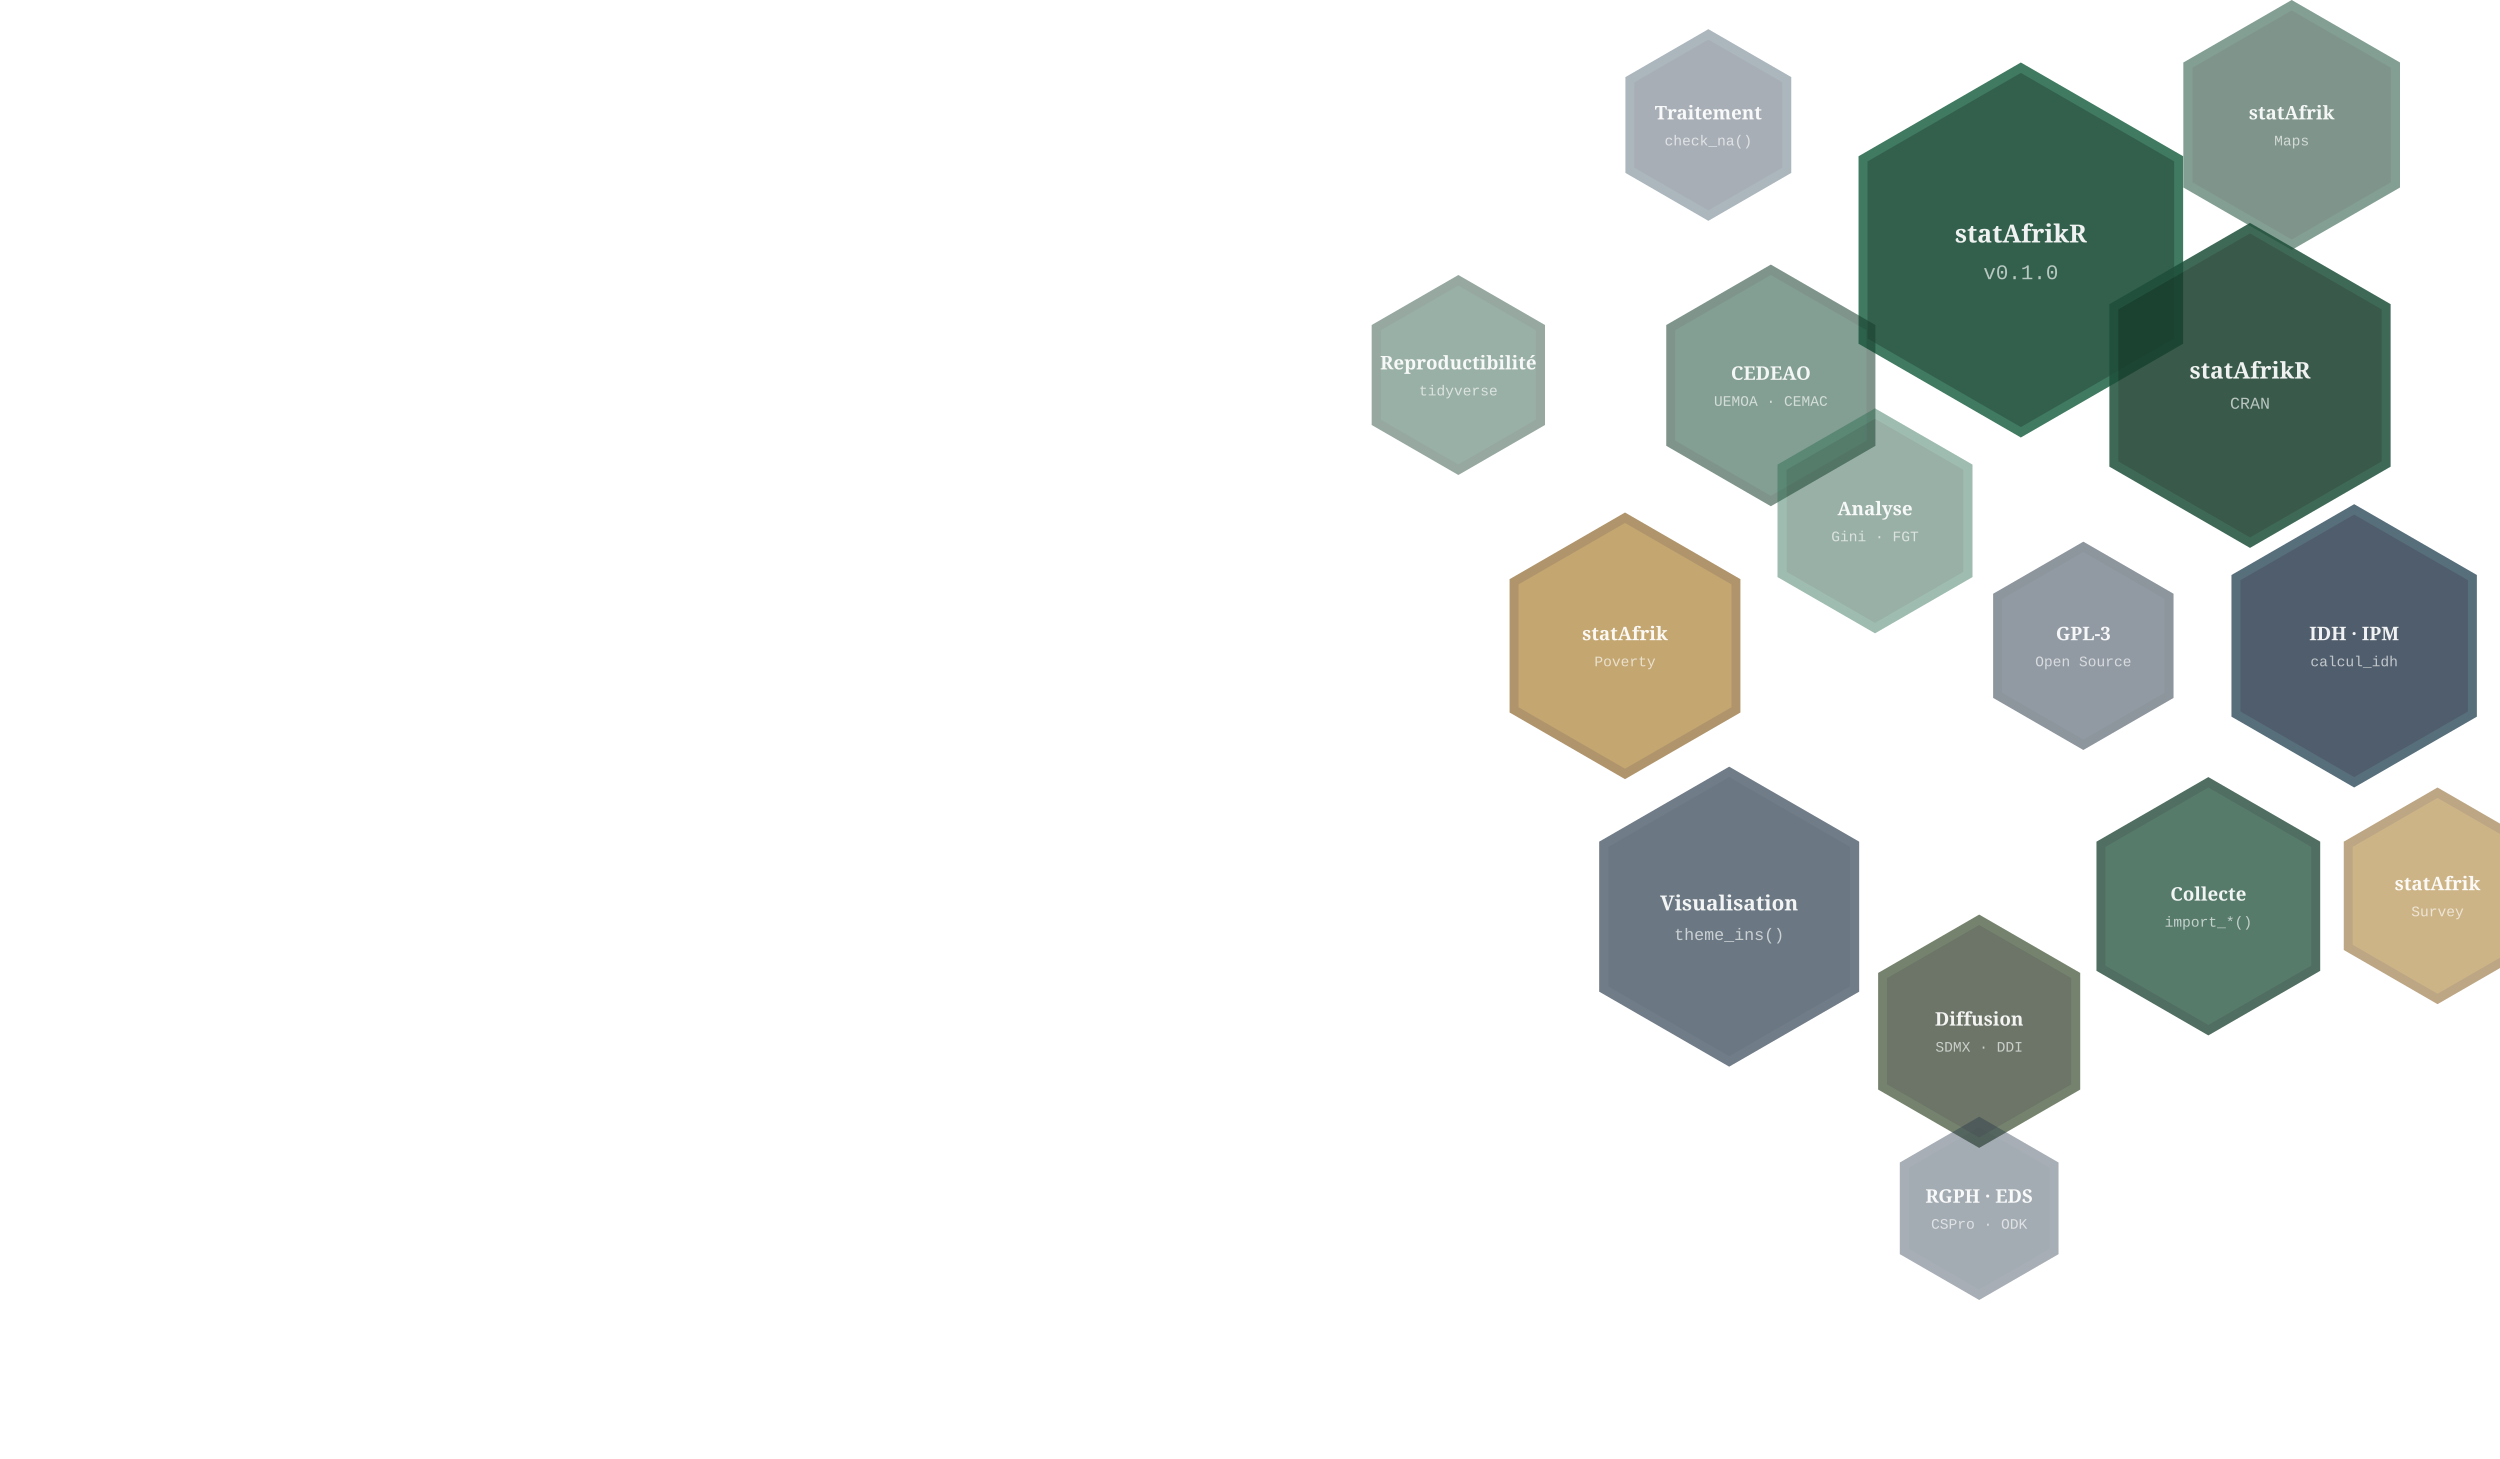
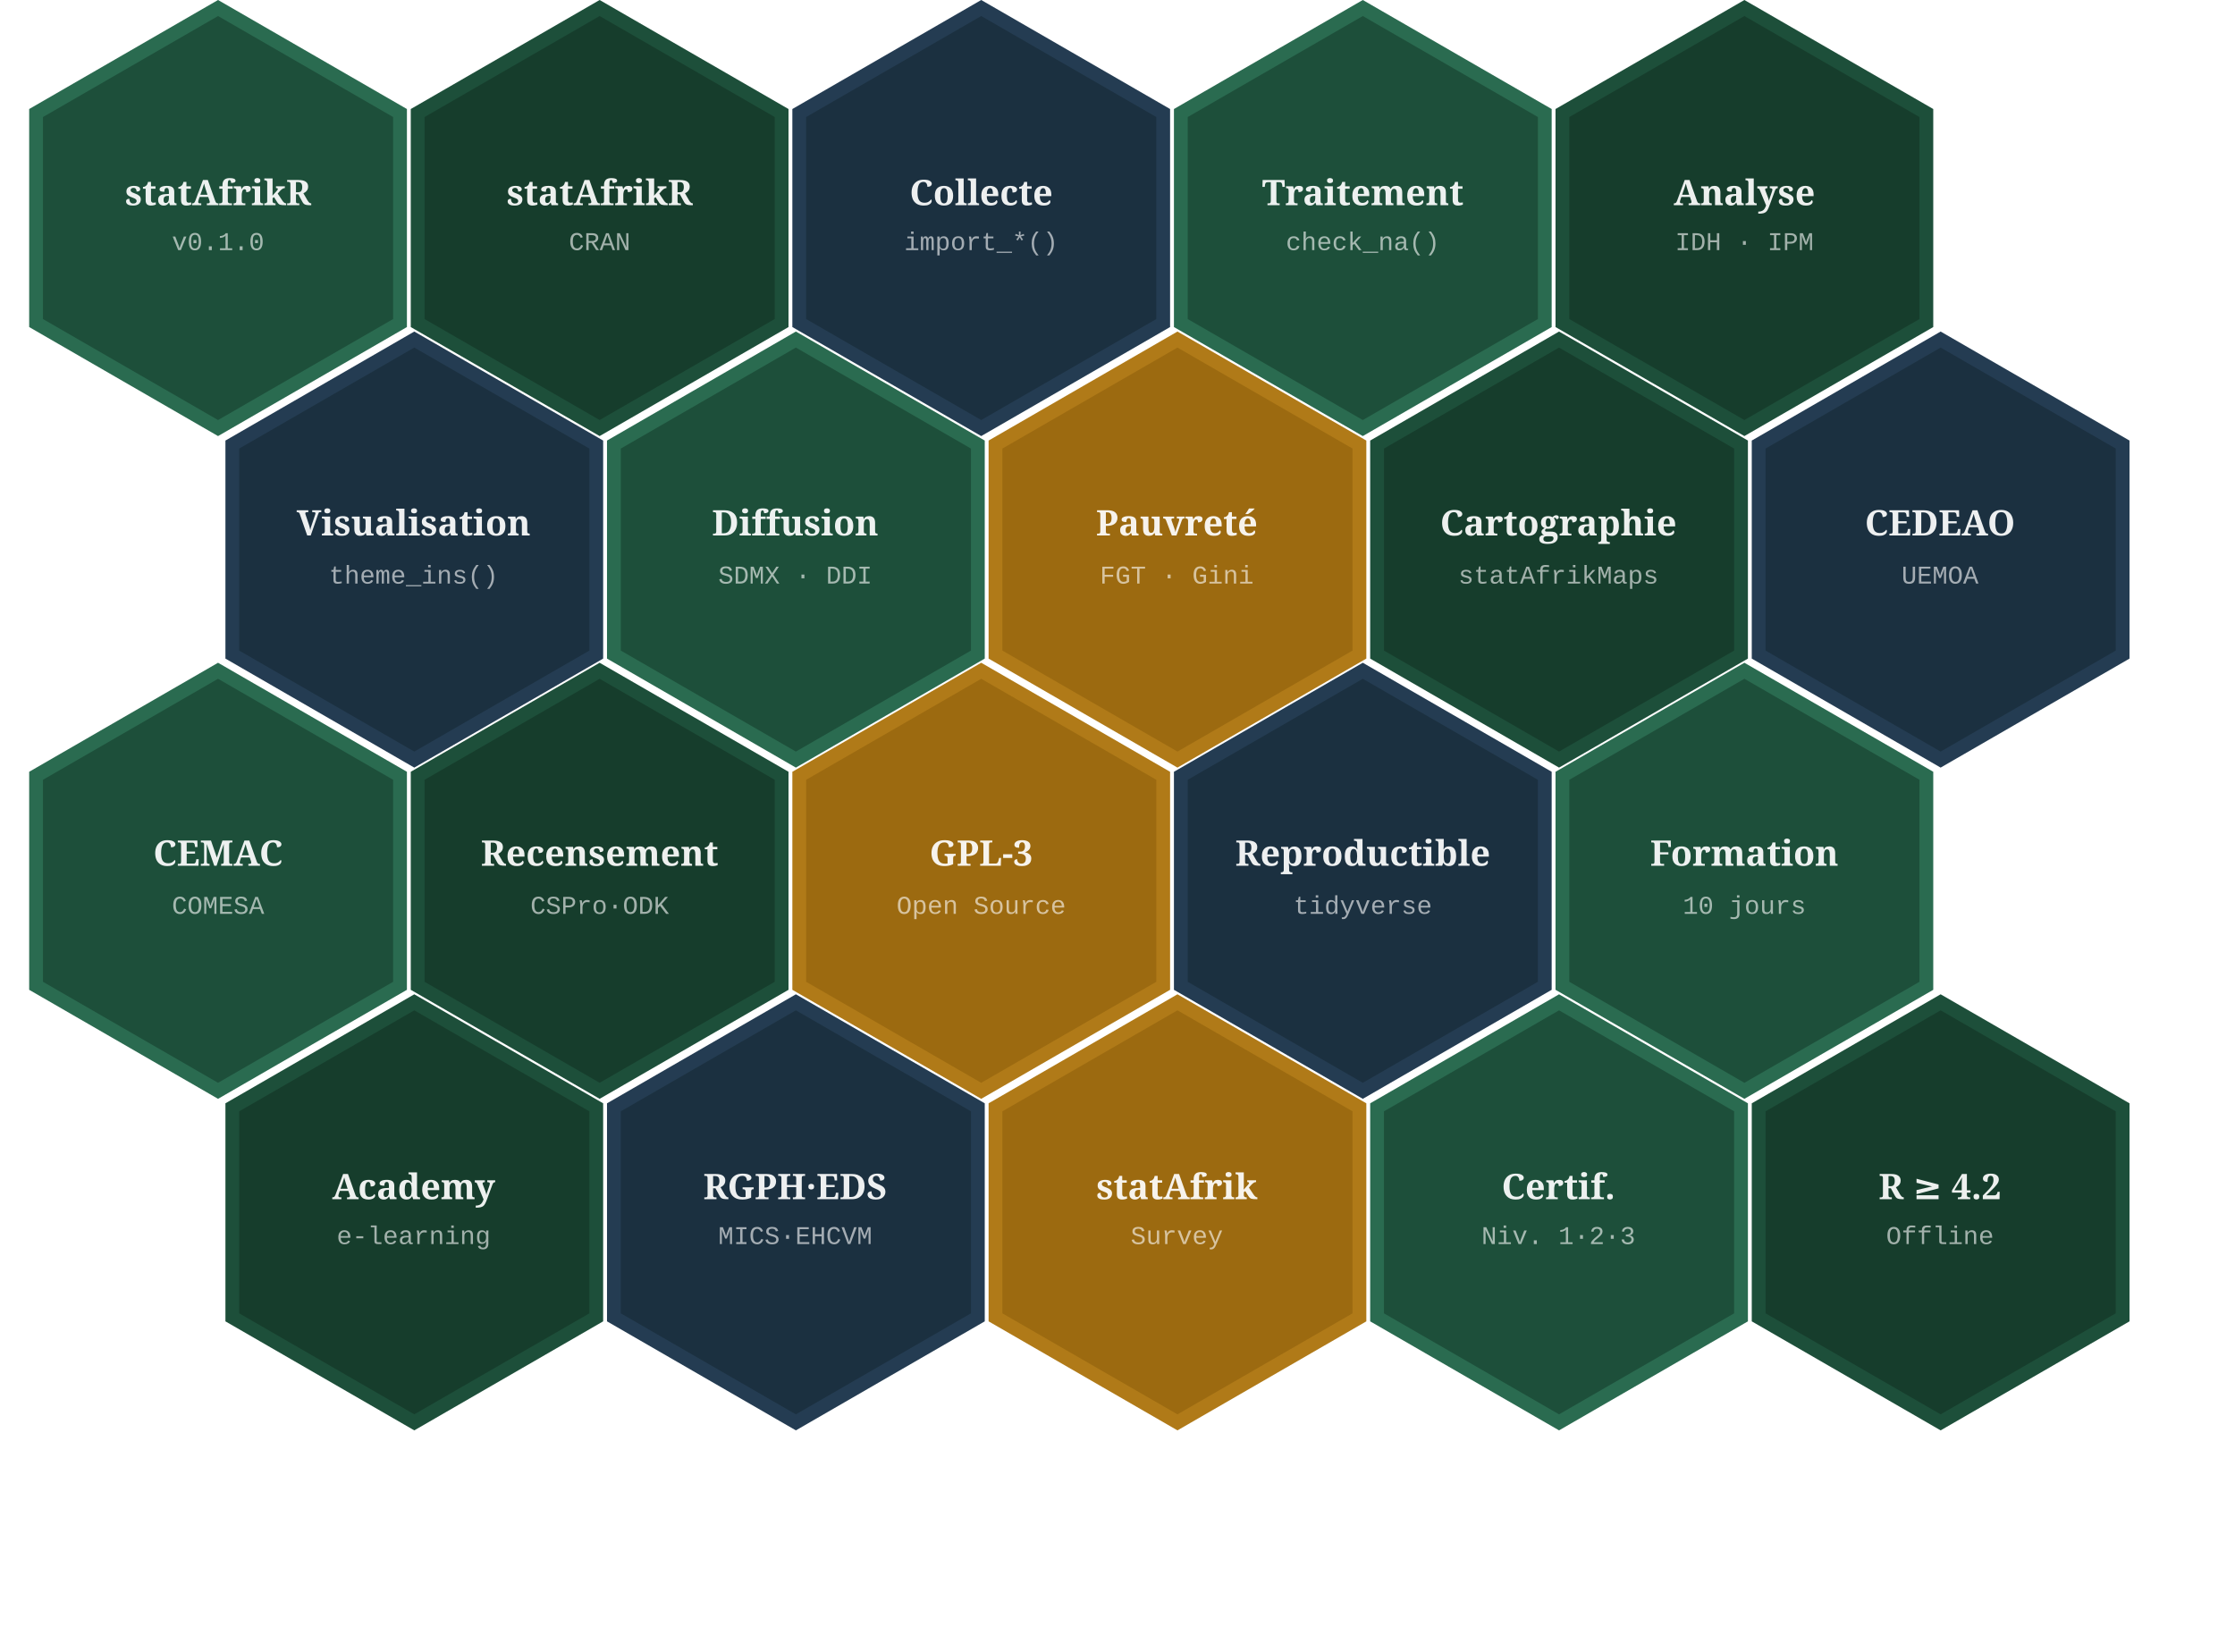
- <svg xmlns="http://www.w3.org/2000/svg" viewBox="0 0 1200 700" preserveAspectRatio="xMaxYMid slice">
-   <defs>
-     <filter id="glow">
-       <feGaussianBlur stdDeviation="3" result="coloredBlur" />
-       <feMerge>
-         <feMergeNode in="coloredBlur" />
-         <feMergeNode in="SourceGraphic" />
-       </feMerge>
-     </filter>
-   </defs>
-   <g opacity="0.9">
-     <polygon points="1047.9,165.0 970.0,210.0 892.1,165.0 892.1,75.0 970.0,30.0 1047.9,75.0" fill="#2A6B50" />
-     <polygon points="1043.6,162.5 970.0,205.0 896.4,162.5 896.4,77.5 970.0,35.0 1043.6,77.5" fill="#1D4F3A" />
-     <text x="970" y="116.4" text-anchor="middle" font-family="Georgia,serif" font-size="12" font-weight="bold" fill="rgba(255,255,255,0.92)">statAfrikR</text>
-     <text x="970" y="134.0" text-anchor="middle" font-family="'Courier New',monospace" font-size="10" fill="rgba(255,255,255,0.65)">v0.1.0</text>
+ <svg xmlns="http://www.w3.org/2000/svg" viewBox="0 0 697 515">
+   <style>
+     .hex-sticker {
+       animation: hexFloat linear infinite;
+       transform-origin: center;
+     }
+     @keyframes hexFloat {
+       0%   { transform: translateY(0px) rotate(0deg); }
+       25%  { transform: translateY(-8px) rotate(0.5deg); }
+       50%  { transform: translateY(-14px) rotate(0deg); }
+       75%  { transform: translateY(-6px) rotate(-0.5deg); }
+       100% { transform: translateY(0px) rotate(0deg); }
+     }
+   </style>
+   <g class="hex-sticker" style="animation-delay:0.0s;animation-duration:3.5s">
+     <polygon points="126.9,102.0 68.0,136.0 9.1,102.0 9.1,34.0 68.0,0.0 126.9,34.0" fill="#2A6B50" />
+     <polygon points="122.6,99.5 68.0,131.0 13.4,99.5 13.4,36.5 68.0,5.0 122.6,36.5" fill="#1D4F3A" />
+     <text x="68" y="64" text-anchor="middle" font-family="Georgia,serif" font-size="11" font-weight="bold" fill="rgba(255,255,255,0.92)">statAfrikR</text>
+     <text x="68" y="78" text-anchor="middle" font-family="'Courier New',monospace" font-size="8" fill="rgba(255,255,255,0.60)">v0.1.0</text>
  </g>
-   <g opacity="0.85">
-     <polygon points="1147.5,224.0 1080.0,263.0 1012.5,224.0 1012.5,146.0 1080.0,107.0 1147.5,146.0" fill="#1D4F3A" />
-     <polygon points="1143.2,221.5 1080.0,258.0 1016.8,221.5 1016.8,148.5 1080.0,112.0 1143.2,148.5" fill="#163D2C" />
-     <text x="1080" y="181.7" text-anchor="middle" font-family="Georgia,serif" font-size="11" font-weight="bold" fill="rgba(255,255,255,0.92)">statAfrikR</text>
-     <text x="1080" y="196.2" text-anchor="middle" font-family="'Courier New',monospace" font-size="8" fill="rgba(255,255,255,0.65)">CRAN</text>
+   <g class="hex-sticker" style="animation-delay:0.3s;animation-duration:4.2s">
+     <polygon points="245.9,102.0 187.0,136.0 128.1,102.0 128.1,34.0 187.0,0.0 245.9,34.0" fill="#1D4F3A" />
+     <polygon points="241.6,99.5 187.0,131.0 132.4,99.5 132.4,36.5 187.0,5.0 241.6,36.5" fill="#163D2C" />
+     <text x="187" y="64" text-anchor="middle" font-family="Georgia,serif" font-size="11" font-weight="bold" fill="rgba(255,255,255,0.92)">statAfrikR</text>
+     <text x="187" y="78" text-anchor="middle" font-family="'Courier New',monospace" font-size="8" fill="rgba(255,255,255,0.60)">CRAN</text>
  </g>
-   <g opacity="0.8">
-     <polygon points="1188.9,344.0 1130.0,378.0 1071.1,344.0 1071.1,276.0 1130.0,242.0 1188.9,276.0" fill="#2D4A5A" />
-     <polygon points="1184.6,341.5 1130.0,373.0 1075.4,341.5 1075.4,278.5 1130.0,247.0 1184.6,278.5" fill="#243547" />
-     <text x="1130" y="307.3" text-anchor="middle" font-family="Georgia,serif" font-size="9" font-weight="bold" fill="rgba(255,255,255,0.92)">IDH · IPM</text>
-     <text x="1130" y="319.8" text-anchor="middle" font-family="'Courier New',monospace" font-size="7" fill="rgba(255,255,255,0.65)">calcul_idh</text>
+   <g class="hex-sticker" style="animation-delay:0.6s;animation-duration:4.9s">
+     <polygon points="364.9,102.0 306.0,136.0 247.1,102.0 247.1,34.0 306.0,0.0 364.9,34.0" fill="#243C52" />
+     <polygon points="360.6,99.5 306.0,131.0 251.4,99.5 251.4,36.5 306.0,5.0 360.6,36.5" fill="#1B3040" />
+     <text x="306" y="64" text-anchor="middle" font-family="Georgia,serif" font-size="11" font-weight="bold" fill="rgba(255,255,255,0.92)">Collecte</text>
+     <text x="306" y="78" text-anchor="middle" font-family="'Courier New',monospace" font-size="8" fill="rgba(255,255,255,0.60)">import_*()</text>
  </g>
-   <g opacity="0.75">
-     <polygon points="1113.7,466.0 1060.0,497.0 1006.3,466.0 1006.3,404.0 1060.0,373.0 1113.7,404.0" fill="#163D2C" />
-     <polygon points="1109.4,463.5 1060.0,492.0 1010.6,463.5 1010.6,406.5 1060.0,378.0 1109.4,406.5" fill="#1D4F3A" />
-     <text x="1060" y="432.3" text-anchor="middle" font-family="Georgia,serif" font-size="9" font-weight="bold" fill="rgba(255,255,255,0.92)">Collecte</text>
-     <text x="1060" y="444.8" text-anchor="middle" font-family="'Courier New',monospace" font-size="7" fill="rgba(255,255,255,0.65)">import_*()</text>
+   <g class="hex-sticker" style="animation-delay:0.9s;animation-duration:5.6s">
+     <polygon points="483.9,102.0 425.0,136.0 366.1,102.0 366.1,34.0 425.0,0.0 483.9,34.0" fill="#2A6B50" />
+     <polygon points="479.6,99.5 425.0,131.0 370.4,99.5 370.4,36.5 425.0,5.0 479.6,36.5" fill="#1D4F3A" />
+     <text x="425" y="64" text-anchor="middle" font-family="Georgia,serif" font-size="11" font-weight="bold" fill="rgba(255,255,255,0.92)">Traitement</text>
+     <text x="425" y="78" text-anchor="middle" font-family="'Courier New',monospace" font-size="8" fill="rgba(255,255,255,0.60)">check_na()</text>
  </g>
-   <g opacity="0.7">
-     <polygon points="998.5,523.0 950.0,551.0 901.5,523.0 901.5,467.0 950.0,439.0 998.5,467.0" fill="#3A4F30" />
-     <polygon points="994.2,520.5 950.0,546.0 905.8,520.5 905.8,469.5 950.0,444.0 994.2,469.5" fill="#2D3A26" />
-     <text x="950" y="492.3" text-anchor="middle" font-family="Georgia,serif" font-size="9" font-weight="bold" fill="rgba(255,255,255,0.92)">Diffusion</text>
-     <text x="950" y="504.8" text-anchor="middle" font-family="'Courier New',monospace" font-size="7" fill="rgba(255,255,255,0.65)">SDMX · DDI</text>
+   <g class="hex-sticker" style="animation-delay:1.2s;animation-duration:3.5s">
+     <polygon points="602.9,102.0 544.0,136.0 485.1,102.0 485.1,34.0 544.0,0.0 602.9,34.0" fill="#1D4F3A" />
+     <polygon points="598.6,99.5 544.0,131.0 489.4,99.5 489.4,36.5 544.0,5.0 598.6,36.5" fill="#163D2C" />
+     <text x="544" y="64" text-anchor="middle" font-family="Georgia,serif" font-size="11" font-weight="bold" fill="rgba(255,255,255,0.92)">Analyse</text>
+     <text x="544" y="78" text-anchor="middle" font-family="'Courier New',monospace" font-size="8" fill="rgba(255,255,255,0.60)">IDH · IPM</text>
  </g>
-   <g opacity="0.65">
-     <polygon points="892.4,476.0 830.0,512.0 767.6,476.0 767.6,404.0 830.0,368.0 892.4,404.0" fill="#243547" />
-     <polygon points="888.0,473.5 830.0,507.0 772.0,473.5 772.0,406.5 830.0,373.0 888.0,406.5" fill="#1B3040" />
-     <text x="830" y="437.0" text-anchor="middle" font-family="Georgia,serif" font-size="10" font-weight="bold" fill="rgba(255,255,255,0.92)">Visualisation</text>
-     <text x="830" y="451.2" text-anchor="middle" font-family="'Courier New',monospace" font-size="8" fill="rgba(255,255,255,0.65)">theme_ins()</text>
+   <g class="hex-sticker" style="animation-delay:1.5s;animation-duration:4.2s">
+     <polygon points="188.1,205.4 129.2,239.4 70.3,205.4 70.3,137.4 129.2,103.4 188.1,137.4" fill="#243C52" />
+     <polygon points="183.8,202.9 129.2,234.4 74.6,202.9 74.6,139.9 129.2,108.4 183.8,139.9" fill="#1B3040" />
+     <text x="129" y="167" text-anchor="middle" font-family="Georgia,serif" font-size="11" font-weight="bold" fill="rgba(255,255,255,0.92)">Visualisation</text>
+     <text x="129" y="182" text-anchor="middle" font-family="'Courier New',monospace" font-size="8" fill="rgba(255,255,255,0.60)">theme_ins()</text>
  </g>
-   <g opacity="0.6">
-     <polygon points="835.4,342.0 780.0,374.0 724.6,342.0 724.6,278.0 780.0,246.0 835.4,278.0" fill="#7A4D0A" />
-     <polygon points="831.1,339.5 780.0,369.0 728.9,339.5 728.9,280.5 780.0,251.0 831.1,280.5" fill="#9C6A10" />
-     <text x="780" y="307.3" text-anchor="middle" font-family="Georgia,serif" font-size="9" font-weight="bold" fill="rgba(255,255,255,0.92)">statAfrik</text>
-     <text x="780" y="319.8" text-anchor="middle" font-family="'Courier New',monospace" font-size="7" fill="rgba(255,255,255,0.65)">Poverty</text>
+   <g class="hex-sticker" style="animation-delay:1.8s;animation-duration:4.9s">
+     <polygon points="307.1,205.4 248.2,239.4 189.3,205.4 189.3,137.4 248.2,103.4 307.1,137.4" fill="#2A6B50" />
+     <polygon points="302.8,202.9 248.2,234.4 193.6,202.9 193.6,139.9 248.2,108.4 302.8,139.9" fill="#1D4F3A" />
+     <text x="248" y="167" text-anchor="middle" font-family="Georgia,serif" font-size="11" font-weight="bold" fill="rgba(255,255,255,0.92)">Diffusion</text>
+     <text x="248" y="182" text-anchor="middle" font-family="'Courier New',monospace" font-size="8" fill="rgba(255,255,255,0.60)">SDMX · DDI</text>
  </g>
-   <g opacity="0.55">
-     <polygon points="900.2,214.0 850.0,243.0 799.8,214.0 799.8,156.0 850.0,127.0 900.2,156.0" fill="#163D2C" />
-     <polygon points="895.9,211.5 850.0,238.0 804.1,211.5 804.1,158.5 850.0,132.0 895.9,158.5" fill="#1D4F3A" />
-     <text x="850" y="182.3" text-anchor="middle" font-family="Georgia,serif" font-size="9" font-weight="bold" fill="rgba(255,255,255,0.92)">CEDEAO</text>
-     <text x="850" y="194.8" text-anchor="middle" font-family="'Courier New',monospace" font-size="7" fill="rgba(255,255,255,0.65)">UEMOA · CEMAC</text>
+   <g class="hex-sticker" style="animation-delay:2.1s;animation-duration:5.6s">
+     <polygon points="426.1,205.4 367.2,239.4 308.3,205.4 308.3,137.4 367.2,103.4 426.1,137.4" fill="#B07A18" />
+     <polygon points="421.8,202.9 367.2,234.4 312.6,202.9 312.6,139.9 367.2,108.4 421.8,139.9" fill="#9C6A10" />
+     <text x="367" y="167" text-anchor="middle" font-family="Georgia,serif" font-size="11" font-weight="bold" fill="rgba(255,255,255,0.92)">Pauvreté</text>
+     <text x="367" y="182" text-anchor="middle" font-family="'Courier New',monospace" font-size="8" fill="rgba(255,255,255,0.60)">FGT · Gini</text>
  </g>
-   <g opacity="0.5">
-     <polygon points="1043.3,335.0 1000.0,360.0 956.7,335.0 956.7,285.0 1000.0,260.0 1043.3,285.0" fill="#1B2B3B" />
-     <polygon points="1039.0,332.5 1000.0,355.0 961.0,332.5 961.0,287.5 1000.0,265.0 1039.0,287.5" fill="#243547" />
-     <text x="1000" y="307.3" text-anchor="middle" font-family="Georgia,serif" font-size="9" font-weight="bold" fill="rgba(255,255,255,0.92)">GPL-3</text>
-     <text x="1000" y="319.8" text-anchor="middle" font-family="'Courier New',monospace" font-size="7" fill="rgba(255,255,255,0.65)">Open Source</text>
+   <g class="hex-sticker" style="animation-delay:2.4s;animation-duration:3.5s">
+     <polygon points="545.1,205.4 486.2,239.4 427.3,205.4 427.3,137.4 486.2,103.4 545.1,137.4" fill="#1D4F3A" />
+     <polygon points="540.8,202.9 486.2,234.4 431.6,202.9 431.6,139.9 486.2,108.4 540.8,139.9" fill="#163D2C" />
+     <text x="486" y="167" text-anchor="middle" font-family="Georgia,serif" font-size="11" font-weight="bold" fill="rgba(255,255,255,0.92)">Cartographie</text>
+     <text x="486" y="182" text-anchor="middle" font-family="'Courier New',monospace" font-size="8" fill="rgba(255,255,255,0.60)">statAfrik
+ Maps</text>
  </g>
-   <g opacity="0.45">
-     <polygon points="946.8,277.0 900.0,304.0 853.2,277.0 853.2,223.0 900.0,196.0 946.8,223.0" fill="#2A6B50" />
-     <polygon points="942.4,274.5 900.0,299.0 857.6,274.5 857.6,225.5 900.0,201.0 942.4,225.5" fill="#1D4F3A" />
-     <text x="900" y="247.3" text-anchor="middle" font-family="Georgia,serif" font-size="9" font-weight="bold" fill="rgba(255,255,255,0.92)">Analyse</text>
-     <text x="900" y="259.8" text-anchor="middle" font-family="'Courier New',monospace" font-size="7" fill="rgba(255,255,255,0.65)">Gini · FGT</text>
+   <g class="hex-sticker" style="animation-delay:2.7s;animation-duration:4.2s">
+     <polygon points="664.1,205.4 605.2,239.4 546.3,205.4 546.3,137.4 605.2,103.4 664.1,137.4" fill="#243C52" />
+     <polygon points="659.8,202.9 605.2,234.4 550.6,202.9 550.6,139.9 605.2,108.4 659.8,139.9" fill="#1B3040" />
+     <text x="605" y="167" text-anchor="middle" font-family="Georgia,serif" font-size="11" font-weight="bold" fill="rgba(255,255,255,0.92)">CEDEAO</text>
+     <text x="605" y="182" text-anchor="middle" font-family="'Courier New',monospace" font-size="8" fill="rgba(255,255,255,0.60)">UEMOA</text>
  </g>
-   <g opacity="0.55">
-     <polygon points="1152.0,90.0 1100.0,120.0 1048.0,90.0 1048.0,30.0 1100.0,0.0 1152.0,30.0" fill="#1D4F3A" />
-     <polygon points="1147.6,87.5 1100.0,115.0 1052.4,87.5 1052.4,32.5 1100.0,5.0 1147.6,32.5" fill="#163D2C" />
-     <text x="1100" y="57.3" text-anchor="middle" font-family="Georgia,serif" font-size="9" font-weight="bold" fill="rgba(255,255,255,0.92)">statAfrik</text>
-     <text x="1100" y="69.8" text-anchor="middle" font-family="'Courier New',monospace" font-size="7" fill="rgba(255,255,255,0.65)">Maps</text>
+   <g class="hex-sticker" style="animation-delay:3.0s;animation-duration:4.9s">
+     <polygon points="126.9,308.7 68.0,342.7 9.1,308.7 9.1,240.7 68.0,206.7 126.9,240.7" fill="#2A6B50" />
+     <polygon points="122.6,306.2 68.0,337.7 13.4,306.2 13.4,243.2 68.0,211.7 122.6,243.2" fill="#1D4F3A" />
+     <text x="68" y="270" text-anchor="middle" font-family="Georgia,serif" font-size="11" font-weight="bold" fill="rgba(255,255,255,0.92)">CEMAC</text>
+     <text x="68" y="285" text-anchor="middle" font-family="'Courier New',monospace" font-size="8" fill="rgba(255,255,255,0.60)">COMESA</text>
  </g>
-   <g opacity="0.4">
-     <polygon points="859.8,83.0 820.0,106.0 780.2,83.0 780.2,37.0 820.0,14.0 859.8,37.0" fill="#2D4A5A" />
-     <polygon points="855.5,80.5 820.0,101.0 784.5,80.5 784.5,39.5 820.0,19.0 855.5,39.5" fill="#243547" />
-     <text x="820" y="57.3" text-anchor="middle" font-family="Georgia,serif" font-size="9" font-weight="bold" fill="rgba(255,255,255,0.92)">Traitement</text>
-     <text x="820" y="69.8" text-anchor="middle" font-family="'Courier New',monospace" font-size="7" fill="rgba(255,255,255,0.65)">check_na()</text>
+   <g class="hex-sticker" style="animation-delay:3.3s;animation-duration:5.6s">
+     <polygon points="245.9,308.7 187.0,342.7 128.1,308.7 128.1,240.7 187.0,206.7 245.9,240.7" fill="#1D4F3A" />
+     <polygon points="241.6,306.2 187.0,337.7 132.4,306.2 132.4,243.2 187.0,211.7 241.6,243.2" fill="#163D2C" />
+     <text x="187" y="270" text-anchor="middle" font-family="Georgia,serif" font-size="11" font-weight="bold" fill="rgba(255,255,255,0.92)">Recensement</text>
+     <text x="187" y="285" text-anchor="middle" font-family="'Courier New',monospace" font-size="8" fill="rgba(255,255,255,0.60)">CSPro·ODK</text>
  </g>
-   <g opacity="0.5">
-     <polygon points="1215.0,456.0 1170.0,482.0 1125.0,456.0 1125.0,404.0 1170.0,378.0 1215.0,404.0" fill="#7A4D0A" />
-     <polygon points="1210.7,453.5 1170.0,477.0 1129.3,453.5 1129.3,406.5 1170.0,383.0 1210.7,406.5" fill="#9C6A10" />
-     <text x="1170" y="427.3" text-anchor="middle" font-family="Georgia,serif" font-size="9" font-weight="bold" fill="rgba(255,255,255,0.92)">statAfrik</text>
-     <text x="1170" y="439.8" text-anchor="middle" font-family="'Courier New',monospace" font-size="7" fill="rgba(255,255,255,0.65)">Survey</text>
+   <g class="hex-sticker" style="animation-delay:3.6s;animation-duration:3.5s">
+     <polygon points="364.9,308.7 306.0,342.7 247.1,308.7 247.1,240.7 306.0,206.7 364.9,240.7" fill="#B07A18" />
+     <polygon points="360.6,306.2 306.0,337.7 251.4,306.2 251.4,243.2 306.0,211.7 360.6,243.2" fill="#9C6A10" />
+     <text x="306" y="270" text-anchor="middle" font-family="Georgia,serif" font-size="11" font-weight="bold" fill="rgba(255,255,255,0.92)">GPL-3</text>
+     <text x="306" y="285" text-anchor="middle" font-family="'Courier New',monospace" font-size="8" fill="rgba(255,255,255,0.60)">Open Source</text>
  </g>
-   <g opacity="0.45">
-     <polygon points="741.6,204.0 700.0,228.0 658.4,204.0 658.4,156.0 700.0,132.0 741.6,156.0" fill="#163D2C" />
-     <polygon points="737.2,201.5 700.0,223.0 662.8,201.5 662.8,158.5 700.0,137.0 737.2,158.5" fill="#1D4F3A" />
-     <text x="700" y="177.3" text-anchor="middle" font-family="Georgia,serif" font-size="9" font-weight="bold" fill="rgba(255,255,255,0.92)">Reproductibilité</text>
-     <text x="700" y="189.8" text-anchor="middle" font-family="'Courier New',monospace" font-size="7" fill="rgba(255,255,255,0.65)">tidyverse</text>
+   <g class="hex-sticker" style="animation-delay:3.9s;animation-duration:4.2s">
+     <polygon points="483.9,308.7 425.0,342.7 366.1,308.7 366.1,240.7 425.0,206.7 483.9,240.7" fill="#243C52" />
+     <polygon points="479.6,306.2 425.0,337.7 370.4,306.2 370.4,243.2 425.0,211.7 479.6,243.2" fill="#1B3040" />
+     <text x="425" y="270" text-anchor="middle" font-family="Georgia,serif" font-size="11" font-weight="bold" fill="rgba(255,255,255,0.92)">Reproductible</text>
+     <text x="425" y="285" text-anchor="middle" font-family="'Courier New',monospace" font-size="8" fill="rgba(255,255,255,0.60)">tidyverse</text>
  </g>
-   <g opacity="0.4">
-     <polygon points="988.1,602.0 950.0,624.0 911.9,602.0 911.9,558.0 950.0,536.0 988.1,558.0" fill="#243547" />
-     <polygon points="983.8,599.5 950.0,619.0 916.2,599.5 916.2,560.5 950.0,541.0 983.8,560.5" fill="#1B3040" />
-     <text x="950" y="577.3" text-anchor="middle" font-family="Georgia,serif" font-size="9" font-weight="bold" fill="rgba(255,255,255,0.92)">RGPH · EDS</text>
-     <text x="950" y="589.8" text-anchor="middle" font-family="'Courier New',monospace" font-size="7" fill="rgba(255,255,255,0.65)">CSPro · ODK</text>
+   <g class="hex-sticker" style="animation-delay:4.2s;animation-duration:4.9s">
+     <polygon points="602.9,308.7 544.0,342.7 485.1,308.7 485.1,240.7 544.0,206.7 602.9,240.7" fill="#2A6B50" />
+     <polygon points="598.6,306.2 544.0,337.7 489.4,306.2 489.4,243.2 544.0,211.7 598.6,243.2" fill="#1D4F3A" />
+     <text x="544" y="270" text-anchor="middle" font-family="Georgia,serif" font-size="11" font-weight="bold" fill="rgba(255,255,255,0.92)">Formation</text>
+     <text x="544" y="285" text-anchor="middle" font-family="'Courier New',monospace" font-size="8" fill="rgba(255,255,255,0.60)">10 jours</text>
+   </g>
+   <g class="hex-sticker" style="animation-delay:4.5s;animation-duration:5.6s">
+     <polygon points="188.1,412.1 129.2,446.1 70.3,412.1 70.3,344.1 129.2,310.1 188.1,344.1" fill="#1D4F3A" />
+     <polygon points="183.8,409.6 129.2,441.1 74.6,409.6 74.6,346.6 129.2,315.1 183.8,346.6" fill="#163D2C" />
+     <text x="129" y="374" text-anchor="middle" font-family="Georgia,serif" font-size="11" font-weight="bold" fill="rgba(255,255,255,0.92)">Academy</text>
+     <text x="129" y="388" text-anchor="middle" font-family="'Courier New',monospace" font-size="8" fill="rgba(255,255,255,0.60)">e-learning</text>
+   </g>
+   <g class="hex-sticker" style="animation-delay:4.8s;animation-duration:3.5s">
+     <polygon points="307.1,412.1 248.2,446.1 189.3,412.1 189.3,344.1 248.2,310.1 307.1,344.1" fill="#243C52" />
+     <polygon points="302.8,409.6 248.2,441.1 193.6,409.6 193.6,346.6 248.2,315.1 302.8,346.6" fill="#1B3040" />
+     <text x="248" y="374" text-anchor="middle" font-family="Georgia,serif" font-size="11" font-weight="bold" fill="rgba(255,255,255,0.92)">RGPH·EDS</text>
+     <text x="248" y="388" text-anchor="middle" font-family="'Courier New',monospace" font-size="8" fill="rgba(255,255,255,0.60)">MICS·EHCVM</text>
+   </g>
+   <g class="hex-sticker" style="animation-delay:5.1s;animation-duration:4.2s">
+     <polygon points="426.1,412.1 367.2,446.1 308.3,412.1 308.3,344.1 367.2,310.1 426.1,344.1" fill="#B07A18" />
+     <polygon points="421.8,409.6 367.2,441.1 312.6,409.6 312.6,346.6 367.2,315.1 421.8,346.6" fill="#9C6A10" />
+     <text x="367" y="374" text-anchor="middle" font-family="Georgia,serif" font-size="11" font-weight="bold" fill="rgba(255,255,255,0.92)">statAfrik</text>
+     <text x="367" y="388" text-anchor="middle" font-family="'Courier New',monospace" font-size="8" fill="rgba(255,255,255,0.60)">Survey</text>
+   </g>
+   <g class="hex-sticker" style="animation-delay:5.4s;animation-duration:4.9s">
+     <polygon points="545.1,412.1 486.2,446.1 427.3,412.1 427.3,344.1 486.2,310.1 545.1,344.1" fill="#2A6B50" />
+     <polygon points="540.8,409.6 486.2,441.1 431.6,409.6 431.6,346.6 486.2,315.1 540.8,346.6" fill="#1D4F3A" />
+     <text x="486" y="374" text-anchor="middle" font-family="Georgia,serif" font-size="11" font-weight="bold" fill="rgba(255,255,255,0.92)">Certif.</text>
+     <text x="486" y="388" text-anchor="middle" font-family="'Courier New',monospace" font-size="8" fill="rgba(255,255,255,0.60)">Niv. 1·2·3</text>
+   </g>
+   <g class="hex-sticker" style="animation-delay:5.7s;animation-duration:5.6s">
+     <polygon points="664.1,412.1 605.2,446.1 546.3,412.1 546.3,344.1 605.2,310.1 664.1,344.1" fill="#1D4F3A" />
+     <polygon points="659.8,409.6 605.2,441.1 550.6,409.6 550.6,346.6 605.2,315.1 659.8,346.6" fill="#163D2C" />
+     <text x="605" y="374" text-anchor="middle" font-family="Georgia,serif" font-size="11" font-weight="bold" fill="rgba(255,255,255,0.92)">R ≥ 4.2</text>
+     <text x="605" y="388" text-anchor="middle" font-family="'Courier New',monospace" font-size="8" fill="rgba(255,255,255,0.60)">Offline</text>
  </g>
</svg>
